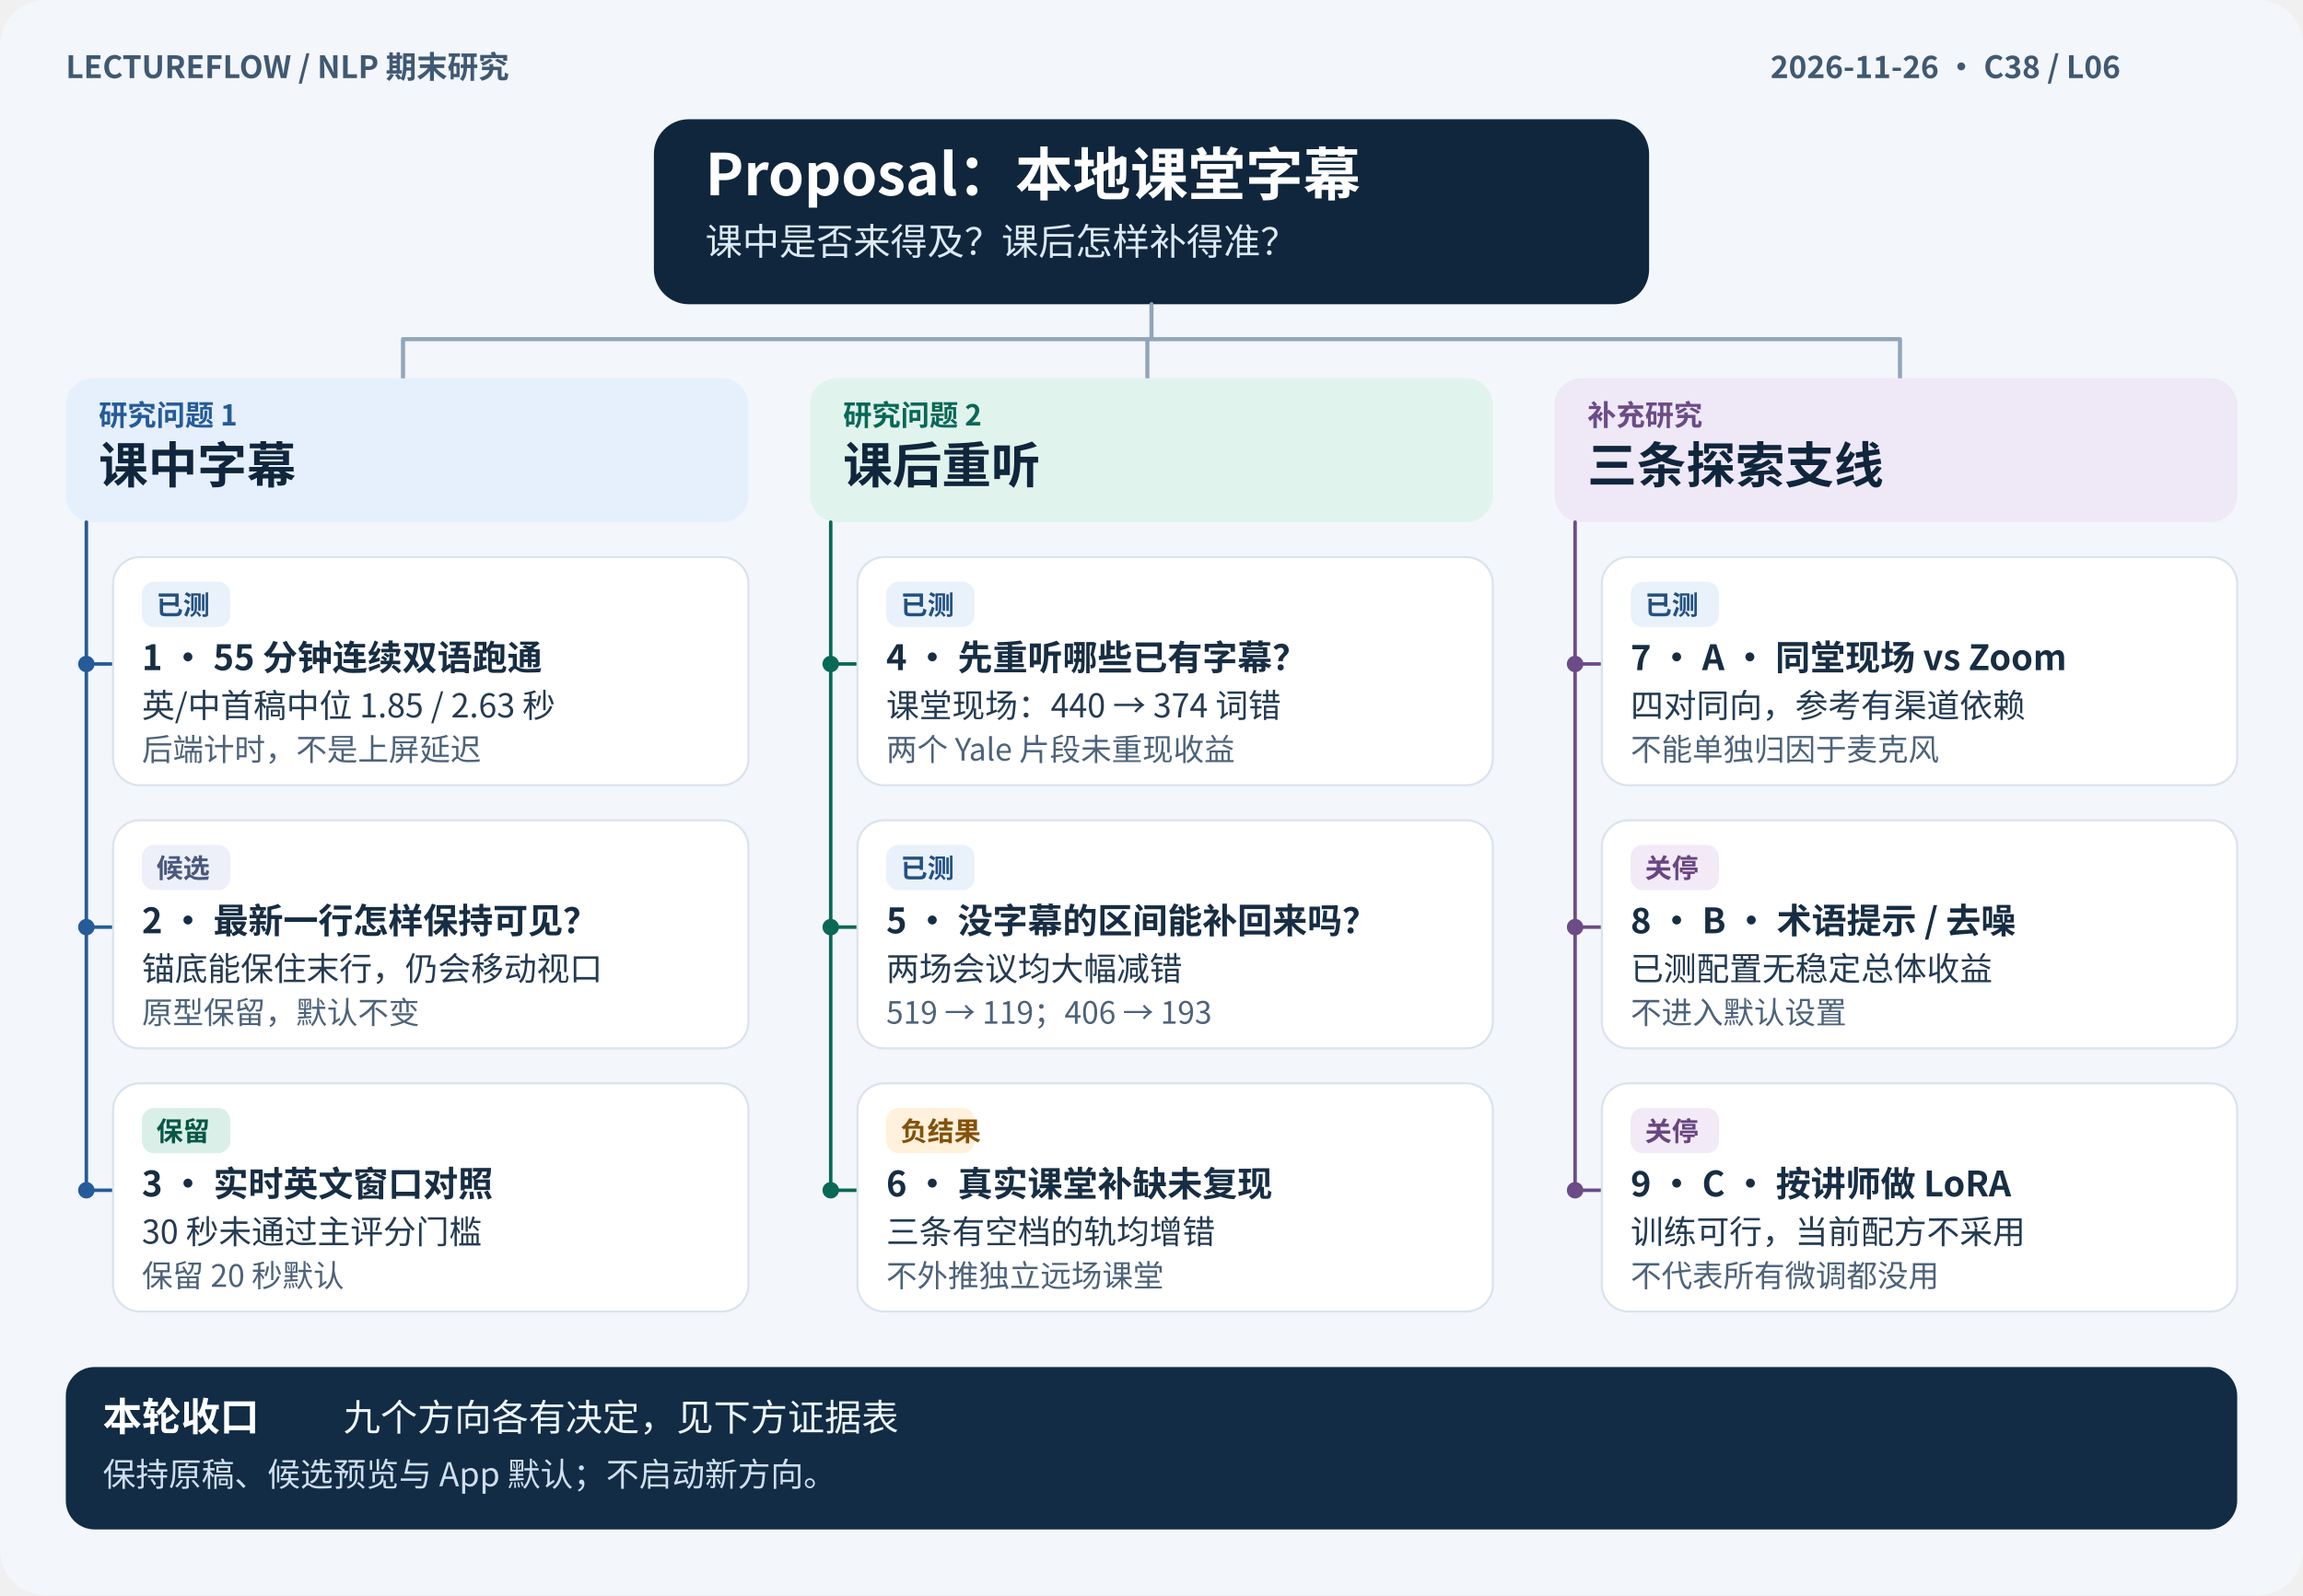
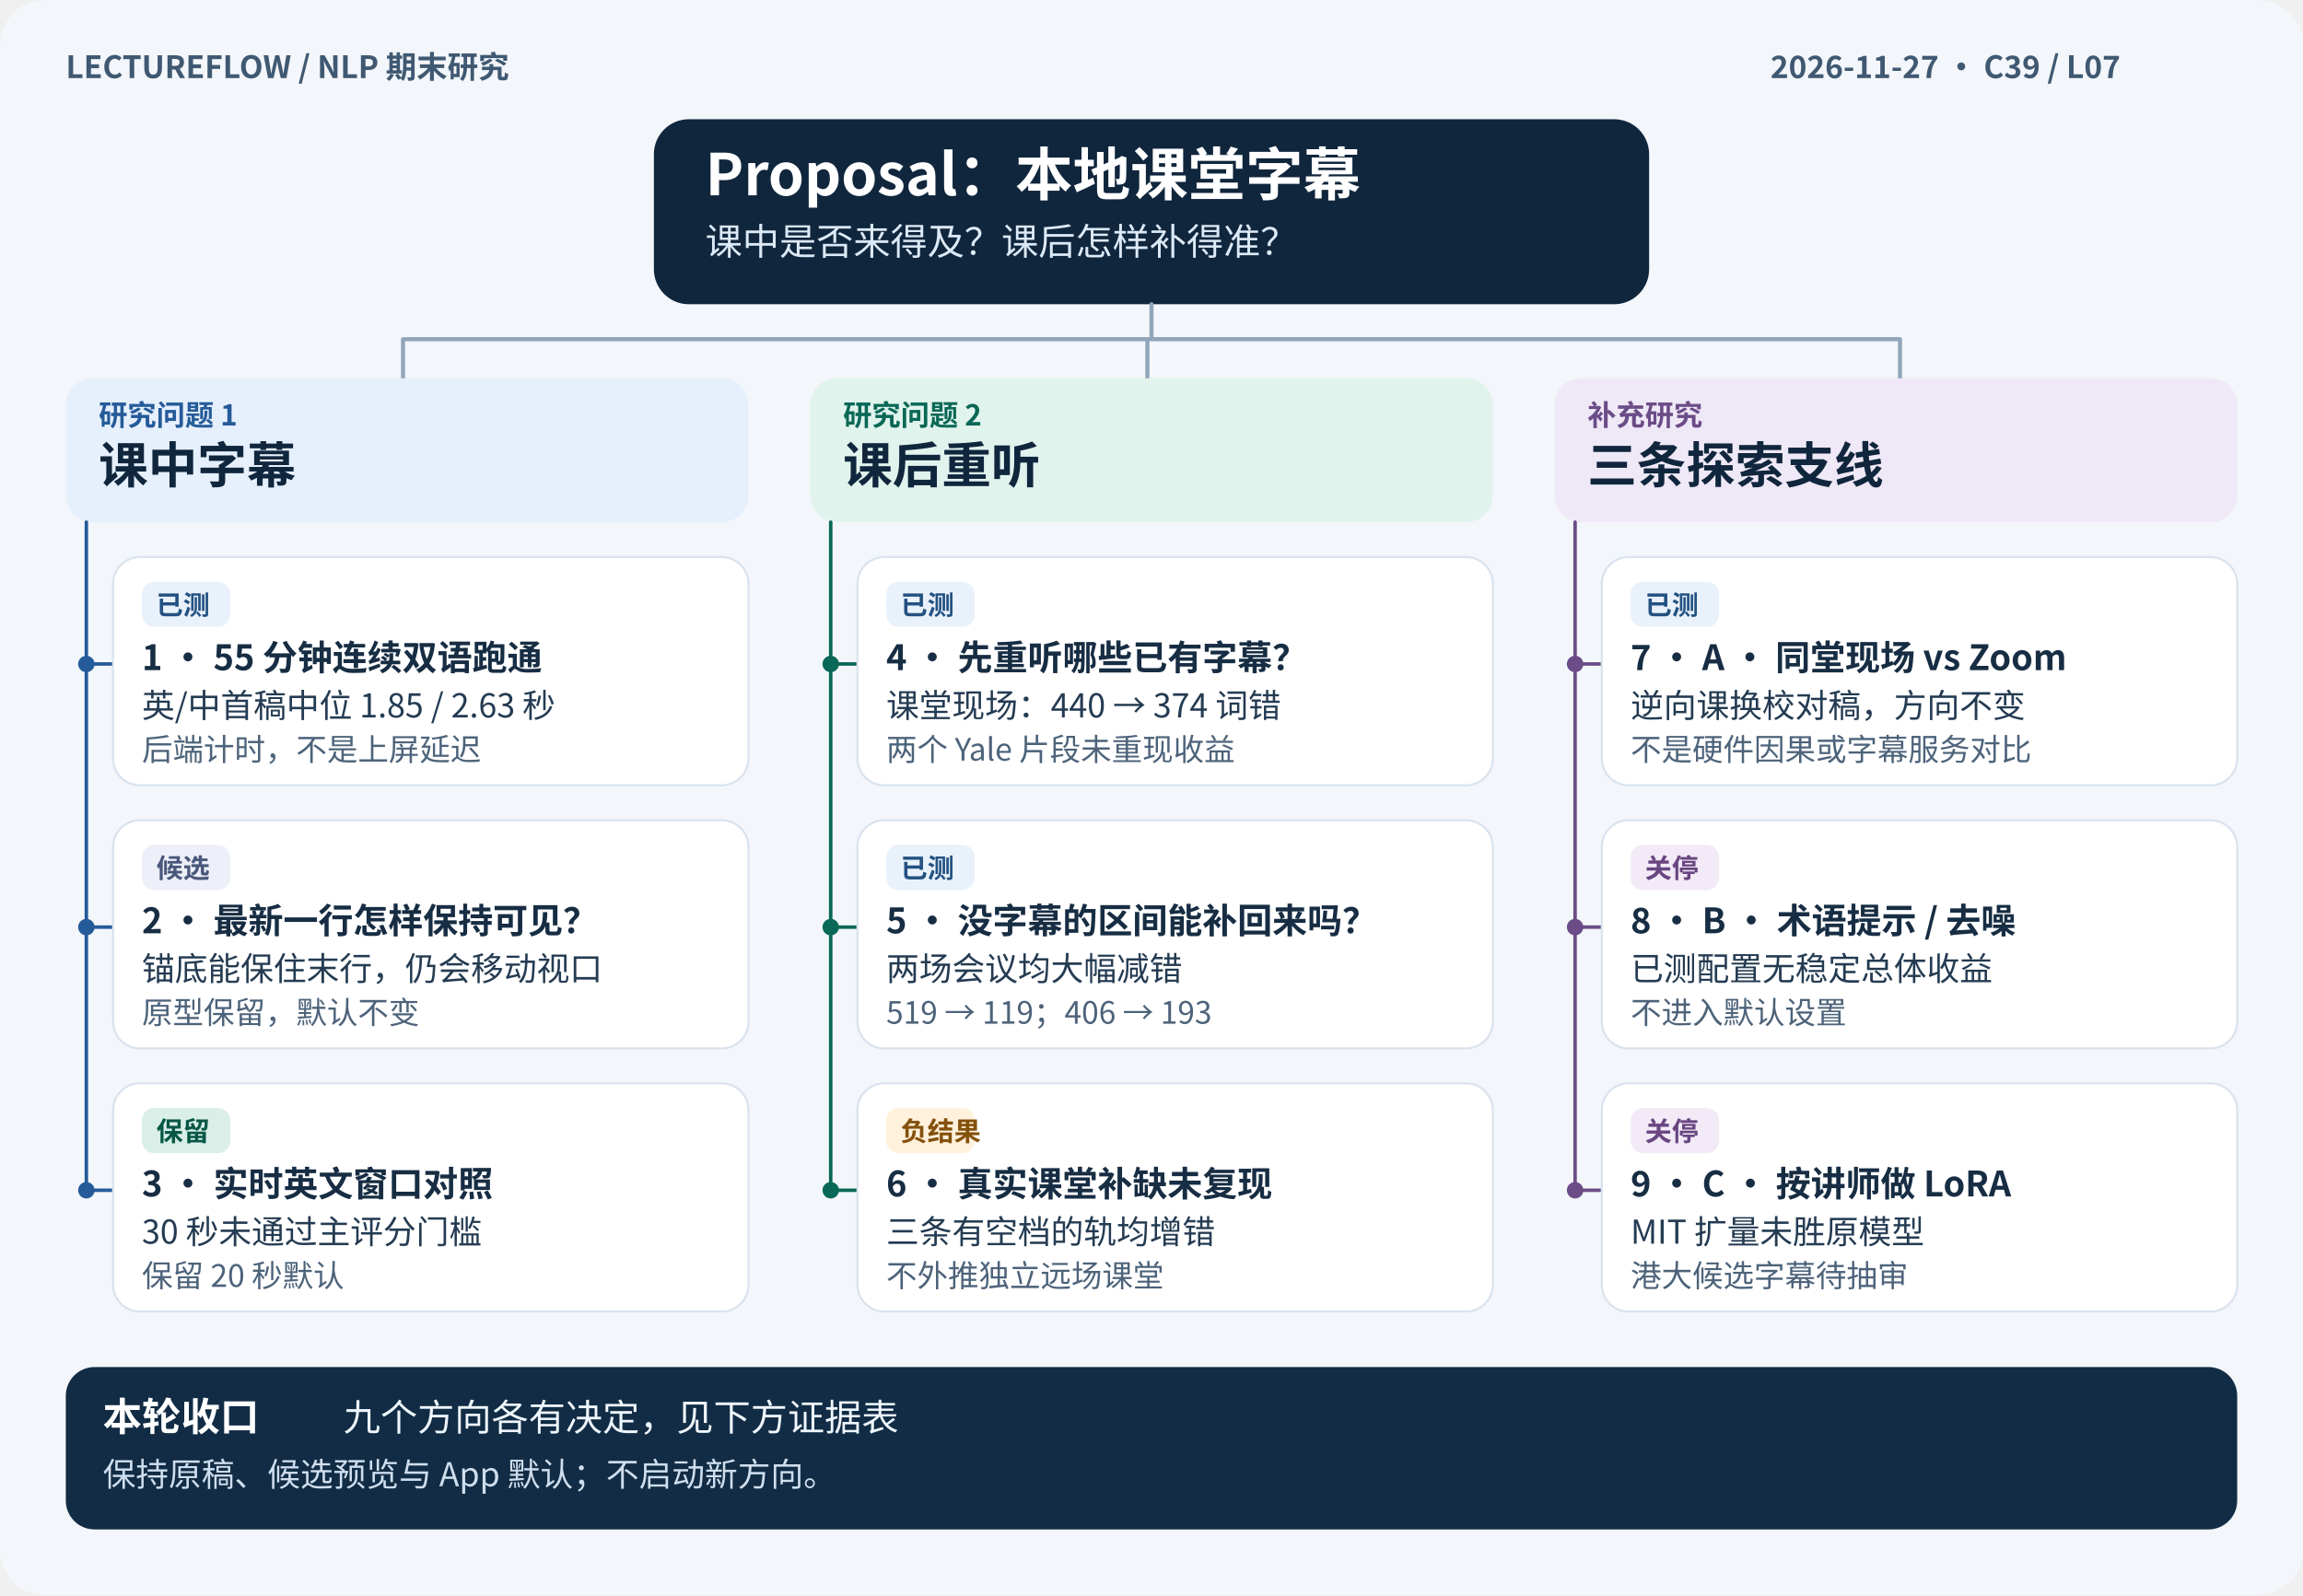
<svg xmlns="http://www.w3.org/2000/svg" width="1120" height="776" viewBox="0 0 1120 776" role="img" aria-labelledby="title desc">
  <g font-family="-apple-system,BlinkMacSystemFont,PingFang SC,Noto Sans CJK SC,Microsoft YaHei,sans-serif">
    <rect x="0" y="0" width="1120" height="776" rx="22" fill="#f3f6fa" stroke="none" />
    <text x="32" y="38" font-size="15" fill="#405972" font-weight="700">LECTUREFLOW   /   NLP 期末研究</text>
-     <text x="861" y="38" font-size="15" fill="#405972" font-weight="600">2026-11-26  ·  C38 / L06</text>
+     <text x="861" y="38" font-size="15" fill="#405972" font-weight="600">2026-11-27  ·  C39 / L07</text>
    <rect x="318" y="58" width="484" height="90" rx="17" fill="#10263d" stroke="none" />
    <text x="343" y="95" font-size="28" fill="#ffffff" font-weight="700">Proposal：本地课堂字幕</text>
    <text x="343" y="124" font-size="18" fill="#dce9f6" font-weight="400">课中是否来得及？课后怎样补得准？</text>
    <path d="M560 148V165 M196 184V165H924V184 M558 165V184" fill="none" stroke="#91a5ba" stroke-width="2" stroke-linecap="round" stroke-linejoin="round" />
    <rect x="32" y="184" width="332" height="70" rx="13" fill="#e6f0fc" stroke="none" />
    <text x="48" y="207" font-size="14" fill="#255b99" font-weight="700">研究问题 1</text>
    <text x="48" y="235" font-size="24" fill="#10263d" font-weight="700">课中字幕</text>
    <path d="M42 254V579" fill="none" stroke="#255b99" stroke-width="1.7" stroke-linecap="round" stroke-linejoin="round" />
    <path d="M42 323H55" fill="none" stroke="#255b99" stroke-width="1.7" stroke-linecap="round" stroke-linejoin="round" />
    <circle cx="42" cy="323" r="4" fill="#255b99" />
    <rect x="55" y="271" width="309" height="111" rx="13" fill="#ffffff" stroke="#d9e3ee" />
    <rect x="69" y="283" width="43" height="22" rx="6" fill="#e9f1fb" stroke="none" />
    <text x="76" y="299" font-size="13" fill="#235181" font-weight="700">已测</text>
    <text x="69" y="326" font-size="17" fill="#172d43" font-weight="700">1 · 55 分钟连续双语跑通</text>
    <text x="69" y="349" font-size="16" fill="#243b52" font-weight="500">英/中首稿中位 1.85 / 2.63 秒</text>
    <text x="69" y="370" font-size="15" fill="#4d637a" font-weight="400">后端计时，不是上屏延迟</text>
    <path d="M42 451H55" fill="none" stroke="#255b99" stroke-width="1.7" stroke-linecap="round" stroke-linejoin="round" />
    <circle cx="42" cy="451" r="4" fill="#255b99" />
    <rect x="55" y="399" width="309" height="111" rx="13" fill="#ffffff" stroke="#d9e3ee" />
    <rect x="69" y="411" width="43" height="22" rx="6" fill="#edf0f8" stroke="none" />
    <text x="76" y="427" font-size="13" fill="#4a587c" font-weight="700">候选</text>
    <text x="69" y="454" font-size="17" fill="#172d43" font-weight="700">2 · 最新一行怎样保持可见？</text>
    <text x="69" y="477" font-size="16" fill="#243b52" font-weight="500">锚底能保住末行，仍会移动视口</text>
    <text x="69" y="498" font-size="15" fill="#4d637a" font-weight="400">原型保留，默认不变</text>
    <path d="M42 579H55" fill="none" stroke="#255b99" stroke-width="1.7" stroke-linecap="round" stroke-linejoin="round" />
    <circle cx="42" cy="579" r="4" fill="#255b99" />
    <rect x="55" y="527" width="309" height="111" rx="13" fill="#ffffff" stroke="#d9e3ee" />
    <rect x="69" y="539" width="43" height="22" rx="6" fill="#daefe8" stroke="none" />
    <text x="76" y="555" font-size="13" fill="#075746" font-weight="700">保留</text>
    <text x="69" y="582" font-size="17" fill="#172d43" font-weight="700">3 · 实时英文窗口对照</text>
    <text x="69" y="605" font-size="16" fill="#243b52" font-weight="500">30 秒未通过主评分门槛</text>
    <text x="69" y="626" font-size="15" fill="#4d637a" font-weight="400">保留 20 秒默认</text>
    <rect x="394" y="184" width="332" height="70" rx="13" fill="#e1f3ed" stroke="none" />
    <text x="410" y="207" font-size="14" fill="#096856" font-weight="700">研究问题 2</text>
    <text x="410" y="235" font-size="24" fill="#10263d" font-weight="700">课后重听</text>
    <path d="M404 254V579" fill="none" stroke="#096856" stroke-width="1.7" stroke-linecap="round" stroke-linejoin="round" />
    <path d="M404 323H417" fill="none" stroke="#096856" stroke-width="1.7" stroke-linecap="round" stroke-linejoin="round" />
    <circle cx="404" cy="323" r="4" fill="#096856" />
    <rect x="417" y="271" width="309" height="111" rx="13" fill="#ffffff" stroke="#d9e3ee" />
    <rect x="431" y="283" width="43" height="22" rx="6" fill="#e9f1fb" stroke="none" />
    <text x="438" y="299" font-size="13" fill="#235181" font-weight="700">已测</text>
    <text x="431" y="326" font-size="17" fill="#172d43" font-weight="700">4 · 先重听哪些已有字幕？</text>
    <text x="431" y="349" font-size="16" fill="#243b52" font-weight="500">课堂现场：440 → 374 词错</text>
    <text x="431" y="370" font-size="15" fill="#4d637a" font-weight="400">两个 Yale 片段未重现收益</text>
    <path d="M404 451H417" fill="none" stroke="#096856" stroke-width="1.7" stroke-linecap="round" stroke-linejoin="round" />
    <circle cx="404" cy="451" r="4" fill="#096856" />
    <rect x="417" y="399" width="309" height="111" rx="13" fill="#ffffff" stroke="#d9e3ee" />
    <rect x="431" y="411" width="43" height="22" rx="6" fill="#e9f1fb" stroke="none" />
    <text x="438" y="427" font-size="13" fill="#235181" font-weight="700">已测</text>
    <text x="431" y="454" font-size="17" fill="#172d43" font-weight="700">5 · 没字幕的区间能补回来吗？</text>
    <text x="431" y="477" font-size="16" fill="#243b52" font-weight="500">两场会议均大幅减错</text>
    <text x="431" y="498" font-size="15" fill="#4d637a" font-weight="400">519 → 119；406 → 193</text>
    <path d="M404 579H417" fill="none" stroke="#096856" stroke-width="1.7" stroke-linecap="round" stroke-linejoin="round" />
    <circle cx="404" cy="579" r="4" fill="#096856" />
    <rect x="417" y="527" width="309" height="111" rx="13" fill="#ffffff" stroke="#d9e3ee" />
    <rect x="431" y="539" width="43" height="22" rx="6" fill="#fff1db" stroke="none" />
    <text x="438" y="555" font-size="13" fill="#84510c" font-weight="700">负结果</text>
    <text x="431" y="582" font-size="17" fill="#172d43" font-weight="700">6 · 真实课堂补缺未复现</text>
    <text x="431" y="605" font-size="16" fill="#243b52" font-weight="500">三条有空档的轨均增错</text>
    <text x="431" y="626" font-size="15" fill="#4d637a" font-weight="400">不外推独立远场课堂</text>
    <rect x="756" y="184" width="332" height="70" rx="13" fill="#efe8f7" stroke="none" />
    <text x="772" y="207" font-size="14" fill="#6b4c87" font-weight="700">补充研究</text>
    <text x="772" y="235" font-size="24" fill="#10263d" font-weight="700">三条探索支线</text>
    <path d="M766 254V579" fill="none" stroke="#6b4c87" stroke-width="1.7" stroke-linecap="round" stroke-linejoin="round" />
    <path d="M766 323H779" fill="none" stroke="#6b4c87" stroke-width="1.7" stroke-linecap="round" stroke-linejoin="round" />
    <circle cx="766" cy="323" r="4" fill="#6b4c87" />
    <rect x="779" y="271" width="309" height="111" rx="13" fill="#ffffff" stroke="#d9e3ee" />
    <rect x="793" y="283" width="43" height="22" rx="6" fill="#e9f1fb" stroke="none" />
    <text x="800" y="299" font-size="13" fill="#235181" font-weight="700">已测</text>
    <text x="793" y="326" font-size="17" fill="#172d43" font-weight="700">7 · A · 同堂现场 vs Zoom</text>
-     <text x="793" y="349" font-size="16" fill="#243b52" font-weight="500">四对同向，参考有渠道依赖</text>
-     <text x="793" y="370" font-size="15" fill="#4d637a" font-weight="400">不能单独归因于麦克风</text>
+     <text x="793" y="349" font-size="16" fill="#243b52" font-weight="500">逆向课换校对稿，方向不变</text>
+     <text x="793" y="370" font-size="15" fill="#4d637a" font-weight="400">不是硬件因果或字幕服务对比</text>
    <path d="M766 451H779" fill="none" stroke="#6b4c87" stroke-width="1.7" stroke-linecap="round" stroke-linejoin="round" />
    <circle cx="766" cy="451" r="4" fill="#6b4c87" />
    <rect x="779" y="399" width="309" height="111" rx="13" fill="#ffffff" stroke="#d9e3ee" />
    <rect x="793" y="411" width="43" height="22" rx="6" fill="#f2eaf6" stroke="none" />
    <text x="800" y="427" font-size="13" fill="#694581" font-weight="700">关停</text>
    <text x="793" y="454" font-size="17" fill="#172d43" font-weight="700">8 · B · 术语提示 / 去噪</text>
    <text x="793" y="477" font-size="16" fill="#243b52" font-weight="500">已测配置无稳定总体收益</text>
    <text x="793" y="498" font-size="15" fill="#4d637a" font-weight="400">不进入默认设置</text>
    <path d="M766 579H779" fill="none" stroke="#6b4c87" stroke-width="1.7" stroke-linecap="round" stroke-linejoin="round" />
    <circle cx="766" cy="579" r="4" fill="#6b4c87" />
    <rect x="779" y="527" width="309" height="111" rx="13" fill="#ffffff" stroke="#d9e3ee" />
    <rect x="793" y="539" width="43" height="22" rx="6" fill="#f2eaf6" stroke="none" />
    <text x="800" y="555" font-size="13" fill="#694581" font-weight="700">关停</text>
    <text x="793" y="582" font-size="17" fill="#172d43" font-weight="700">9 · C · 按讲师做 LoRA</text>
-     <text x="793" y="605" font-size="16" fill="#243b52" font-weight="500">训练可行，当前配方不采用</text>
-     <text x="793" y="626" font-size="15" fill="#4d637a" font-weight="400">不代表所有微调都没用</text>
+     <text x="793" y="605" font-size="16" fill="#243b52" font-weight="500">MIT 扩量未胜原模型</text>
+     <text x="793" y="626" font-size="15" fill="#4d637a" font-weight="400">港大候选字幕待抽审</text>
    <rect x="32" y="665" width="1056" height="79" rx="14" fill="#112c44" stroke="none" />
    <text x="50" y="696" font-size="19" fill="#ffffff" font-weight="700">本轮收口</text>
    <text x="167" y="696" font-size="18" fill="#eff6fe" font-weight="500">九个方向各有决定，见下方证据表</text>
    <text x="50" y="723" font-size="16" fill="#cfdeee" font-weight="400">保持原稿、候选预览与 App 默认；不启动新方向。</text>
  </g>
</svg>
